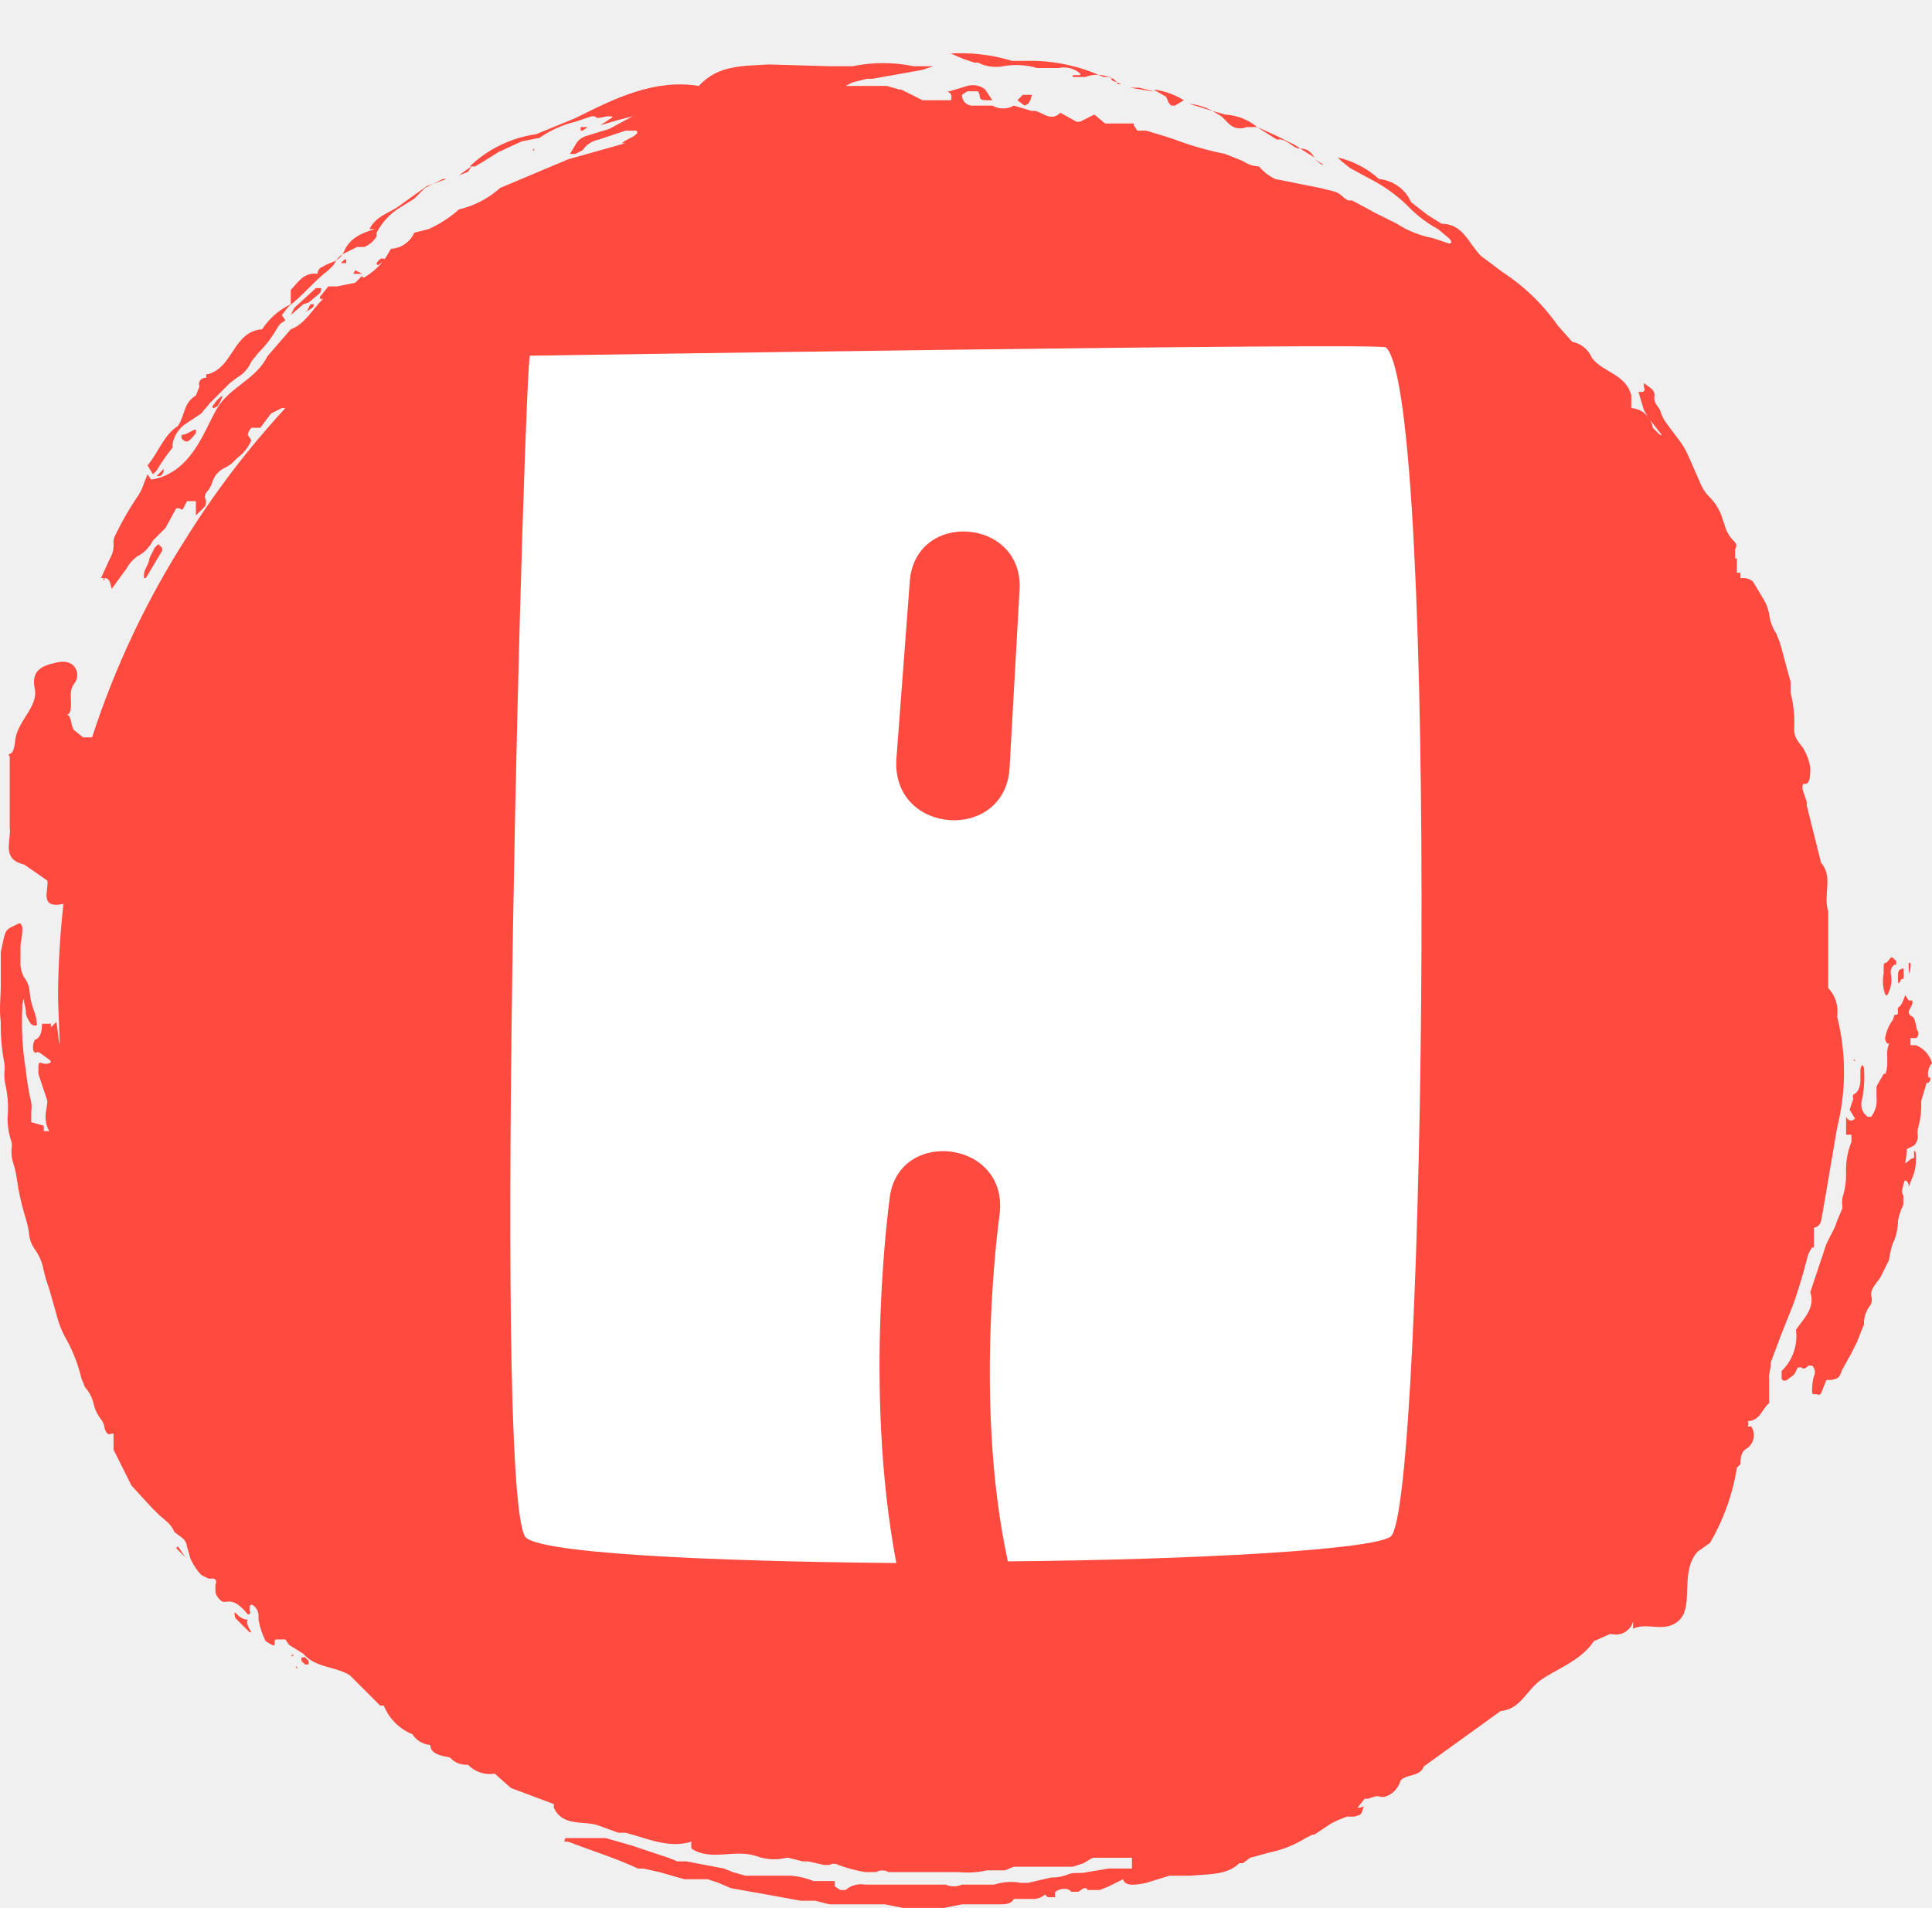
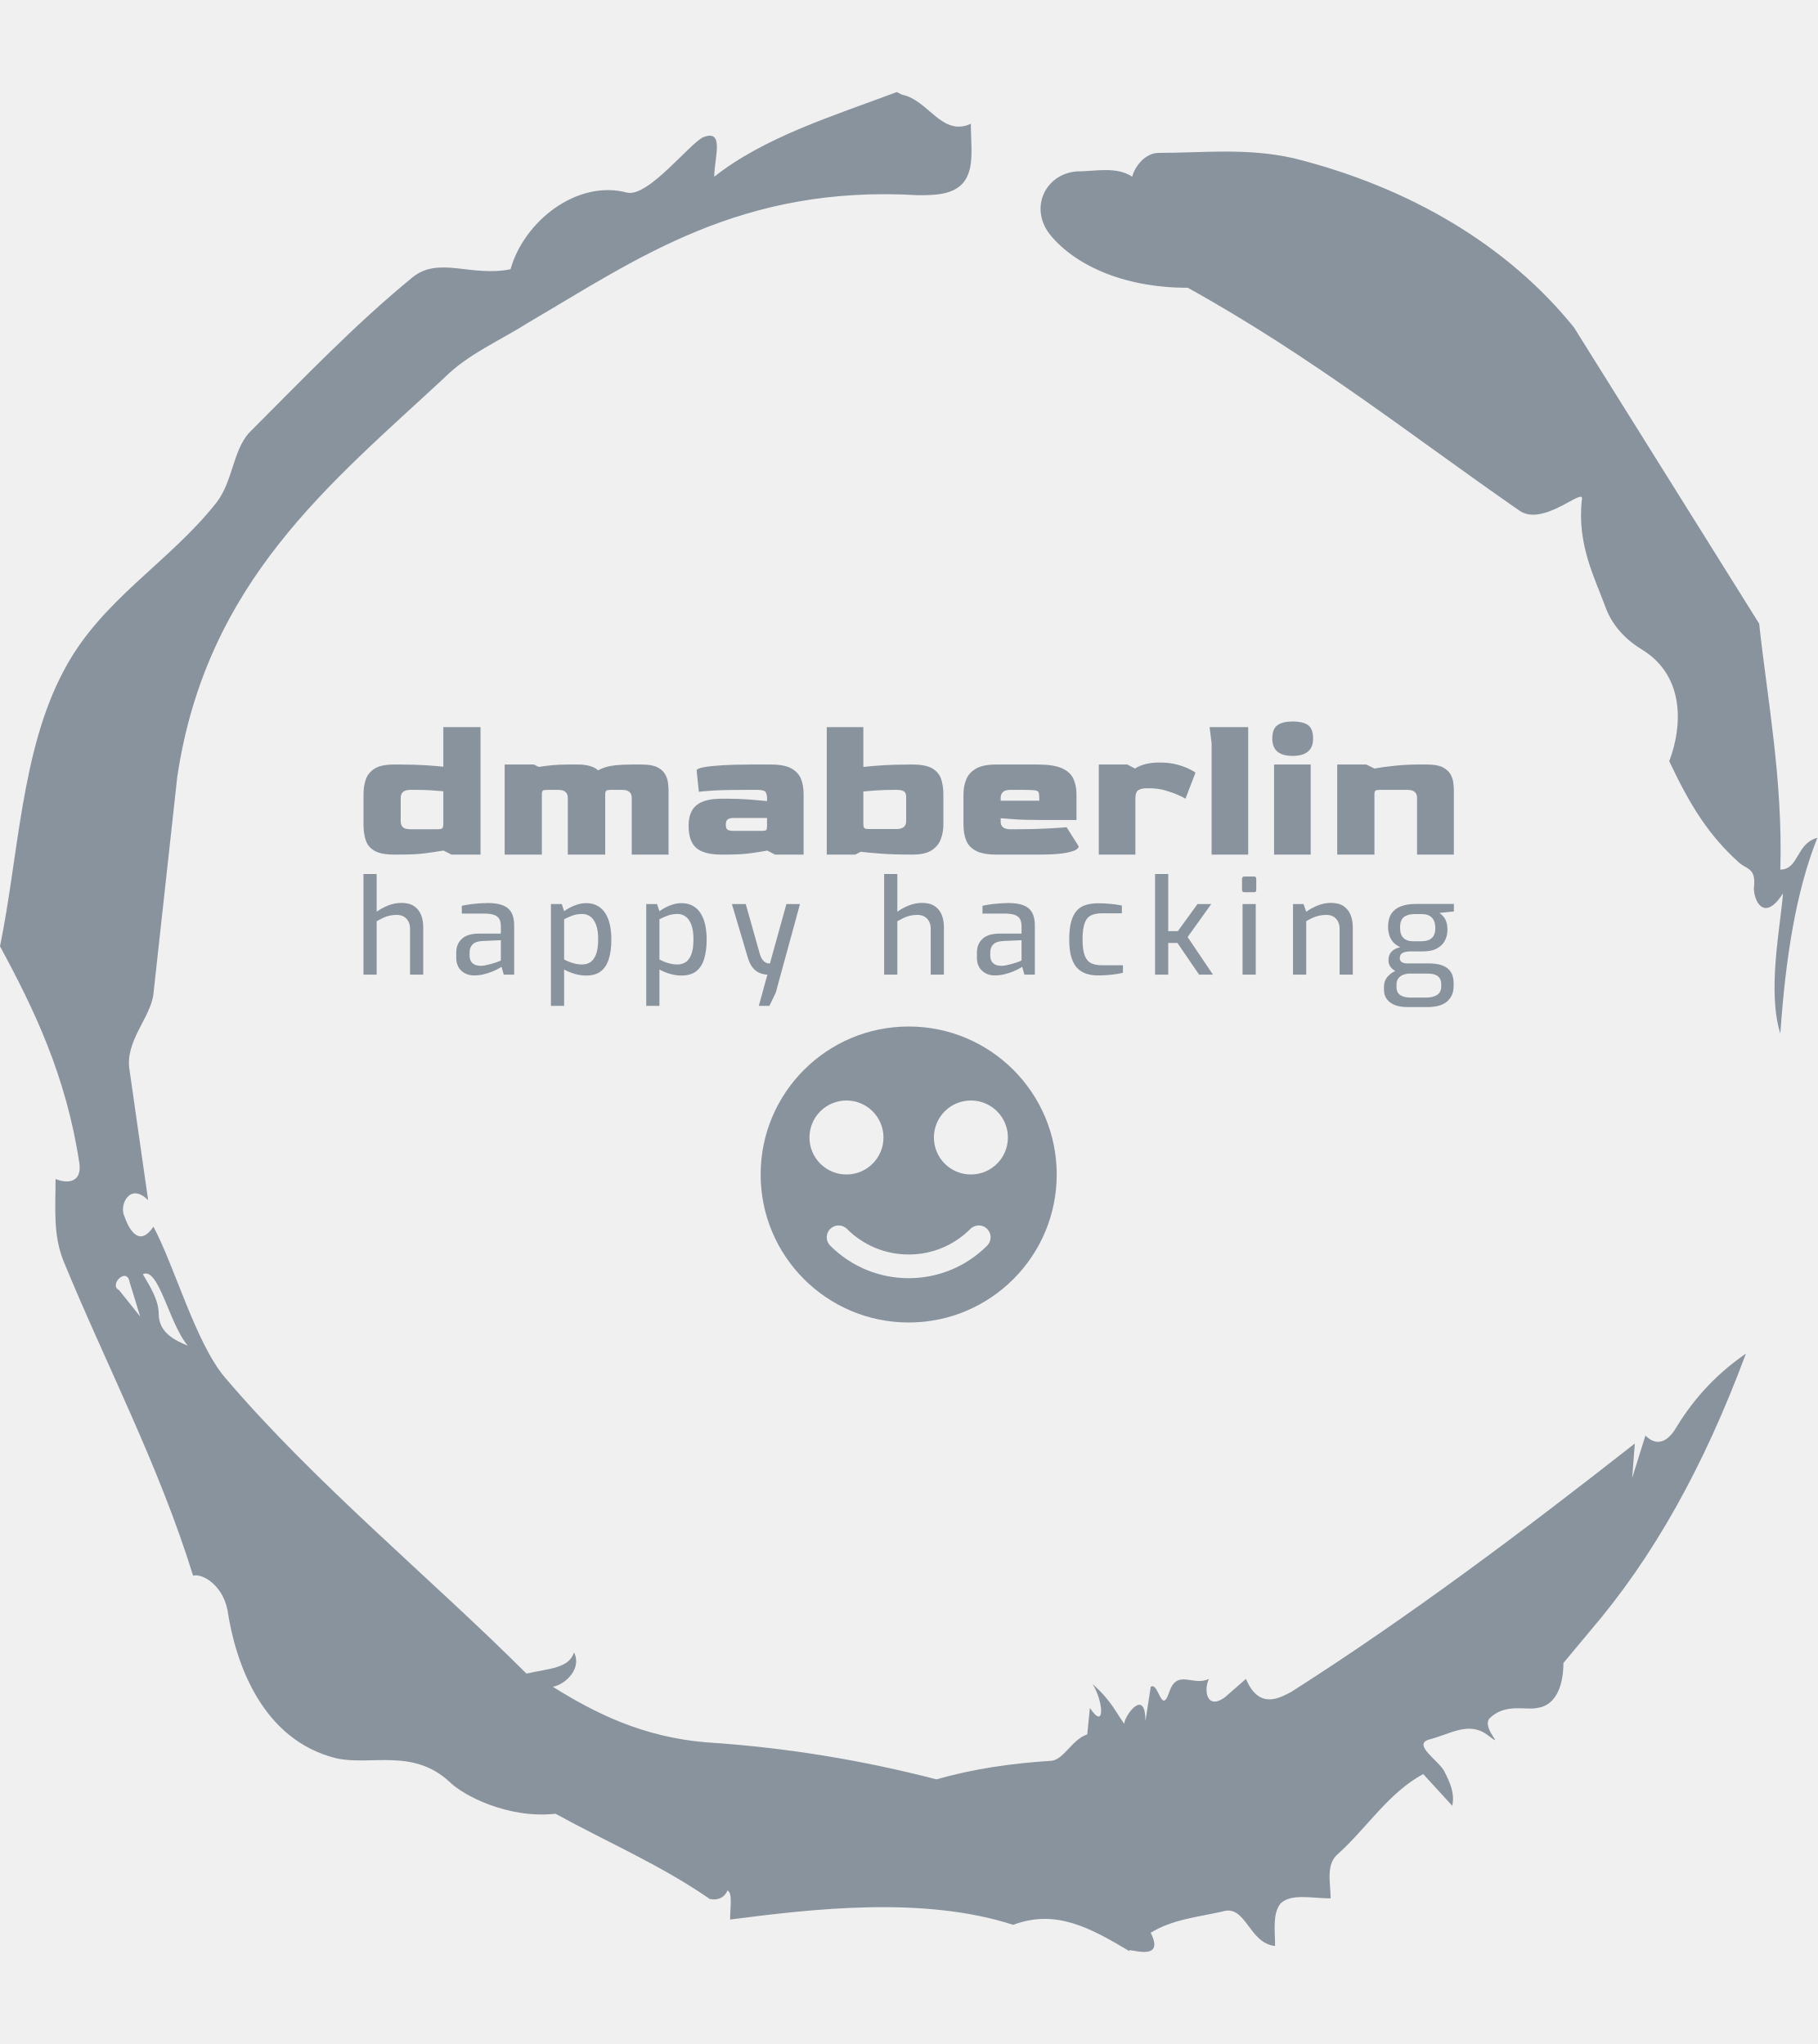
- <svg xmlns="http://www.w3.org/2000/svg" width="308.761" height="304.916" viewBox="0 0 106.008 104.687" class="css-1j8o68f" version="1.1" id="svg23">
-   <defs id="SvgjsDefs2684" />
-   <g id="SvgjsG2685" featurekey="rootContainer" transform="matrix(0.9820593,0,0,0.9820593,-0.05456052,0)" fill="#ff4a3f">
-     <g id="g17">
-       <path d="M19.8 15.3h.5l-.4-.2zm.5.1zm.8-.7c0 .1 0 .1.1.1l.4-.3c-.2-.1-.3-.1-.5.2zm.4-.2zm-4.1 2.3zm-.2.6l.3-.2c.1-.1.1-.2.1-.2h-.2l-.2.4c-.1-.1-.1 0 0 0zm2.2-2.9h-.1l-.2.2h.3zm-2.1 2.4l.6-.5c.1-.1.1-.2.1-.3h-.3l-1.2 1.1-.2.4.7-.6zm-1.1.8z" id="path3" />
-       <path d="M9.7 25v-.2a1.7 1.7 0 0 1 .7-1.1l.9-.6.5-.6.7-.7.4-.4.4-.3a1.9 1.9 0 0 0 .8-.9l.4-.5a5.9 5.9 0 0 0 1-1.3l.2-.3.3-.2-.2-.3.4-.5c.8-.6 1.4-1.4 2.2-2l.3-.3a1.4 1.4 0 0 1 .5-.6l.8-.4h.4a1.4 1.4 0 0 0 .7-.6V13a3.5 3.5 0 0 1 1.3-1.4l.8-.5.2-.2.4-.4 1-.5h.2l-1.1.4-1.4 1c-.6.5-1.4.6-1.8 1.4h.3c-.7.2-1.4.5-1.7 1.2s-.8.6-1.2.9a.4.4 0 0 0-.3.4c-.8-.1-1.1.5-1.5.9v.8a3.9 3.9 0 0 0-1.6 1.4c-1.6.1-1.6 2.1-3 2.5h-.1a.2.2 0 0 0 0 .2c-.3 0-.5.2-.4.5l-.2.5c-.7.4-.6 1.1-1 1.7-.8.5-1.1 1.5-1.7 2.2l.3.5.2-.2a11.6 11.6 0 0 1 .9-1.3zM53.9 3.3l.6.2h.2a2.2 2.2 0 0 0 1.4.2 4.1 4.1 0 0 1 1.9.1h1.2a1.4 1.4 0 0 1 1.2.3.1.1 0 0 1 0 .1H60a.1.1 0 0 0 0 .1h.7a1.8 1.8 0 0 1 1.3 0c.2 0 .1.1.2.2l.5.2h-.2c-.2-.4-.5-.4-.8-.4a9.7 9.7 0 0 0-4.3-.9h-.8A9.8 9.8 0 0 0 53 3h.2zm7.3 3.1zM50.3 4.7zm10.9 1.7h.2-.2zM19 14.7zm32.1-10zm17.6 2.2a.9.9 0 0 0 1 .2h.6a3.1 3.1 0 0 0-1.8-.7l-.7-.2.5.3zm-3.4-1.3c0 .1.1.2.2.3h.2l.5-.3a4.2 4.2 0 0 0-1.7-.6l.7.4zm7.4 2.7l.8.5c-.2-.3-.4-.5-.8-.5z" id="path5" />
-       <path d="M99 76.1l.6-1.6.6-1.5c.2-.5.6-1.8.8-2.6a1.7 1.7 0 0 1 .3-.7h.1v-1.1c.5-.1.4-.6.5-.9l.8-4.7a12.7 12.7 0 0 0 0-6.2 1.9 1.9 0 0 0-.5-1.6v-4.3c-.3-.9.3-1.9-.4-2.7L101 45a.4.4 0 0 0 0-.2l-.2-.6a.5.5 0 0 1 0-.4h.1c.3 0 .3-.5.3-.9a3 3 0 0 0-.4-1.1l-.3-.4a1.1 1.1 0 0 1-.2-.7 6.7 6.7 0 0 0-.2-2v-.6c-.2-.7-.4-1.5-.6-2.2l-.2-.5a2.5 2.5 0 0 1-.4-1.1 2.5 2.5 0 0 0-.3-.8l-.6-1a.8.8 0 0 0-.6-.2h-.1V32h-.2v-.8H97V31a.4.4 0 0 0 0-.1v-.2c.1-.2.1-.3-.1-.5a1.8 1.8 0 0 1-.4-.6l-.2-.6a2.9 2.9 0 0 0-.7-1.2 2.2 2.2 0 0 1-.5-.7l-.7-1.6a4.3 4.3 0 0 0-.6-1l-.6-.8a2.4 2.4 0 0 1-.4-.8l-.2-.3a.6.6 0 0 1-.1-.5.5.5 0 0 0-.2-.4l-.4-.3v.2c.1.2 0 .3-.1.3h-.2l.3 1 .3.5.7.9h-.1l-.2-.2-.2-.2a1.3 1.3 0 0 0-1.2-1.1v-.7c-.3-1.2-1.6-1.3-2.2-2.1a1.5 1.5 0 0 0-1.1-.9l-.8-.9a11.3 11.3 0 0 0-3.1-3l-.8-.6-.4-.3c-.7-.7-1-1.8-2.2-1.8l-.8-.5-.9-.7a2.2 2.2 0 0 0-1.8-1.3 5.1 5.1 0 0 0-2.3-1.2l.2.2.5.4 1.3.7a8.5 8.5 0 0 1 2.1 1.6 6.8 6.8 0 0 0 1.5 1.1l.6.5c.1.1.2.2.1.3H81l-.9-.3a5.6 5.6 0 0 1-2-.8l-1.2-.6-1.3-.7h-.2c-.3-.1-.4-.4-.8-.5l-.8-.2-2.5-.5a2.6 2.6 0 0 1-.9-.7 1.7 1.7 0 0 1-.9-.3l-1-.4a18.1 18.1 0 0 1-2.8-.8l-.6-.2-1-.3h-.5l-.2-.3v-.1h-1.6l-.6-.5-.4.2-.4.2h-.2l-.9-.5c-.6.6-1.1-.2-1.6-.1l-1-.3a1.2 1.2 0 0 1-1.2 0h-1.2a.6.6 0 0 1-.5-.6l.3-.2h.6a.7.7 0 0 1 .1.3c0 .2.2.2.5.2h.2l-.4-.6a1.1 1.1 0 0 0-1-.2l-1 .3H53c.3.2.2.3.2.5h-1.6l-.4-.2-.8-.4h-.1l-.7-.2h-2.3l.4-.2.8-.2h.3l1.7-.3 1.1-.2.6-.2h-1.1a8.4 8.4 0 0 0-3.4 0h-1.3L43 3.6c-1.4.1-2.8 0-3.9 1.2-2.5-.4-4.7.7-6.9 1.8l-2.2.9a6.7 6.7 0 0 0-3.7 1.8h.3l.5-.3.8-.5 1.3-.6 1-.2a6 6 0 0 1 2-.9l.9-.3h.2c.1.2.5 0 .7 0h.2c.1 0 .1.1 0 .1l-.6.4 1-.3.8-.2-1.3.7-1.3.4a1 1 0 0 0-.6.5l-.3.5h.3l.4-.2a1.4 1.4 0 0 1 .9-.6l1.5-.5h.5a.1.1 0 0 1 .1.2c-.2.2-.6.3-.8.5h.2l-3.2.9-3.8 1.6a5.2 5.2 0 0 1-2.3 1.2 6.6 6.6 0 0 1-1.7 1.1l-.8.2a1.5 1.5 0 0 1-1.3.9l-.3.5a3.7 3.7 0 0 1-1.2 1.1h-.1v-.1l-.2.2-.2.2-1 .2h-.5l-.4.5c-.1.1-.1.2 0 .2h.1c-.6.6-1 1.4-1.8 1.7L15 19.9c-.6 1.2-1.8 1.6-2.6 2.6s-1.4 3.9-3.9 4.3l-.2-.3-.2.5a2.7 2.7 0 0 1-.4.8 16.9 16.9 0 0 0-1.2 2.1.8.8 0 0 0-.1.5 1.4 1.4 0 0 1-.2.8l-.5 1.1h.2c.3 0 .3.3.4.6l.8-1.1a2.2 2.2 0 0 1 .6-.7 2 2 0 0 0 .9-.9l.3-.3.4-.4.6-1.1h.2c.1.1.1.1.2 0l.2-.4h.5v.8l.5-.5a.5.5 0 0 0 0-.5.4.4 0 0 1 .1-.3 1.5 1.5 0 0 0 .3-.5 1.3 1.3 0 0 1 .8-.9l.3-.2.3-.3a2.4 2.4 0 0 0 .8-1l-.2-.3c0-.1.1-.3.2-.4h.5l.6-.8.6-.3h.2a48.8 48.8 0 0 0-5.5 7.2h-.1.1a48.4 48.4 0 0 0-5.3 11.2h-.5l-.5-.4c-.2-.2-.1-.7-.4-.9h.1c.3-.5-.1-1.2.3-1.7s.1-1.4-.9-1.2-1.5.5-1.3 1.5-1 1.8-1.1 2.9-.5.5-.3.9v3.9c.1.8-.5 1.8.8 2.1l1.3.9c.1.5-.5 1.6.9 1.3a49.2 49.2 0 0 0-.3 5c0 1.1.1 2.2.1 3.3v-.4c-.1-.4-.1-.8-.2-1.3l-.3.3v-.2h-.5c0 .5-.1.8-.4.9a.9.9 0 0 0-.1.5c0 .1.1.3.2.2s.4.2.7.4-.2.3-.4.2-.2.1-.2.3v.3l.5 1.5c0 .3-.1.6-.1.9a1.7 1.7 0 0 0 .2.8h-.3v-.3l-.7-.2v-.6a1.5 1.5 0 0 0 0-.5 14.6 14.6 0 0 1-.3-1.8 16.6 16.6 0 0 1-.2-3.5.9.9 0 0 1 .1-.5v.2a2.9 2.9 0 0 1 .1.5.8.8 0 0 0 .1.4c.1.2.2.4.4.4s.1-.1.1-.2a2.1 2.1 0 0 0-.1-.5 4.2 4.2 0 0 1-.3-1.3 1.5 1.5 0 0 0-.3-.7 1.6 1.6 0 0 1-.2-.9v-.8c0-.3.1-.6.1-.9a.5.5 0 0 0-.1-.4h-.1c-.8.4-.7.2-1 1.6V55c0 .7-.1 1.4 0 2.1a10.8 10.8 0 0 0 .2 2.3 1.8 1.8 0 0 1 0 .5 3.1 3.1 0 0 0 .1.9 5.9 5.9 0 0 1 .1 1.3 3.9 3.9 0 0 0 .2 1.7 1.2 1.2 0 0 1 0 .4 2.1 2.1 0 0 0 .1.8 4.9 4.9 0 0 1 .2.9 14 14 0 0 0 .5 2.2 5 5 0 0 1 .2 1 1.7 1.7 0 0 0 .3.7 2.9 2.9 0 0 1 .5 1.2 8.5 8.5 0 0 0 .3 1l.4 1.4a5.4 5.4 0 0 0 .6 1.5 8.5 8.5 0 0 1 .8 2.1l.2.5a2.1 2.1 0 0 1 .5 1 2.1 2.1 0 0 0 .4.8 1 1 0 0 1 .2.5c.1.3.2.4.4.3h.1v.9l.5 1 .5 1 1.1 1.2.4.4c.3.3.7.5.9 1l.4.3a.7.7 0 0 1 .3.5l.2.7a3.3 3.3 0 0 0 .6.9l.4.2h.3a.2.2 0 0 1 .1.3 2.5 2.5 0 0 0 0 .5.9.9 0 0 0 .4.5h.2c.4-.1.8.2 1.2.7h.1c0-.1.1-.1 0-.2v-.2c0-.1.1-.2.2-.1a.7.7 0 0 1 .3.6v.2a4.3 4.3 0 0 0 .4 1.2c.5.3.5.3.5.1s0-.2.2-.2h.4l.2.3.8.5c.7.8 1.8.7 2.6 1.2l1.7 1.7h.2a2.9 2.9 0 0 0 1.6 1.6 1.3 1.3 0 0 0 1 .6c0 .5.6.6 1.1.7a1.2 1.2 0 0 0 .8.4h.2a1.7 1.7 0 0 0 1.5.5l.9.8 2.4.9v.2c.5 1.1 1.7.7 2.5 1l1.1.4h.4c1.2.3 2.4.9 3.7.5a.7.7 0 0 0 0 .4c1.1.7 2.4 0 3.6.4a2.9 2.9 0 0 0 1.7.1h.1l.8.2h.3l.9.2h.3a.5.5 0 0 1 .5 0 7.9 7.9 0 0 0 1.5.4h.6a.7.7 0 0 1 .7 0h3.9a5 5 0 0 0 1.6-.1h1l.5-.2H60l.6-.2.5-.3h2.2v.6H62l-1.2.2c-.4.1-.7 0-1 .1a2.4 2.4 0 0 1-1 .2l-1.3.3h-.4a3.1 3.1 0 0 0-1.5.1h-1.8a1.1 1.1 0 0 1-.9 0h-4.5a1.3 1.3 0 0 0-1.1.3H47l-.3-.2v-.3h-1.2a4.1 4.1 0 0 0-1.3-.3h-2.5l-.7-.2-.5-.2-2.1-.4h-.5l-.5-.2-2.1-.7-1.4-.4h-2.2c-.1 0-.1.1-.1.2h.2c1.3.5 2.6.9 3.9 1.5h.3l.9.2 1.4.4h1.3l.6.2.7.3 1.7.3 1.1.2 1.1.2h.8l.8.2h3.1l1 .2h2.3l1-.2H56c.4 0 .6-.1.7-.3h1a1 1 0 0 0 .8-.3c-.1.1 0 .1.1.2h.4v-.2c0-.1 0-.1.2-.2s.6-.1.7.1h.4l.3-.2c.2 0 .2 0 .2.1h.7l.5-.2.8-.4c.1.3.4.4 1.3.2l1.3-.4h1.2c.9-.1 2 0 2.7-.7h.2l.4-.3 1.1-.3a6.1 6.1 0 0 0 2-.8l.4-.2h.1l.9-.6.4-.2.5-.2h.4c.4-.1.4-.1.5-.4s0-.1-.2-.1h-.1l.4-.5h.2c.3-.1.5-.2.7-.1h.2a1.3 1.3 0 0 0 .9-.9c.3-.4 1.1-.2 1.3-.8l4.3-3.1c1.1-.1 1.4-1.1 2.2-1.7s2.3-1.1 3-2.2l.9-.4h.1a1 1 0 0 0 1.2-.7v.4c.8-.4 1.8.3 2.6-.5s0-2.7 1-3.8l.7-.5a12.1 12.1 0 0 0 1.5-4.2l.2-.2c0-.3 0-.7.4-.9a.9.9 0 0 0 .2-1.2h-.2a.3.3 0 0 0 0-.3c.7 0 .8-.7 1.2-1V77a.5.5 0 0 1 0-.2 3.8 3.8 0 0 0 .1-.7zM5.9 32.2z" id="path7" />
-       <path d="M26.4 9.3l-.3.2-.4.3.5-.2zm6.1-2h.1l.3-.2h-.4zm-2.6 1l-.1.1h.1v-.1zm-1.5 1.4zm1.3-.2zm-6.3 3.1zM9.2 26.2l-.4.4H9a.4.4 0 0 0 .2-.4zm3-3.5a2.1 2.1 0 0 0 .3-.6 1.5 1.5 0 0 0-.5.5c-.1.1-.1.2 0 .2zM11 24.2V24c-.2 0-.5.3-.8.3v.2c.3.3.4.2.8-.3zm3 66.2zM73.9 9.2h.1l-.5-.3zm-2.5-1.4c.5-.1.8.4 1.2.5h.1l-.3-.2-1-.5-1.1-.5.3.2zM52.8 3.1zm11.7 2h-.1l-1.2-.2h.5zm2 .7l1.3.4a3.3 3.3 0 0 0-1.3-.4zm-9 0a1 1 0 0 0 .2-.5h-.5l-.3.3.4.3zm9 1.6zM49.9 4.2zm2.9.7zM48.5 4zm13.8 2.1a.5.5 0 0 0 0 .1zm44.8 52.3h-.3V58h.3c.1 0 .2-.3.1-.4s-.1-.7-.3-.8a.3.3 0 0 1-.2-.3l.2-.4a.4.4 0 0 0 0-.2h-.2l-.2-.3c-.1.3-.2.6-.4.7a.5.5 0 0 0 0 .2c0 .1 0 .2-.1.2h-.1a1.1 1.1 0 0 1-.1.3 2.3 2.3 0 0 0-.4.9.4.4 0 0 0 .1.4h.1a1.7 1.7 0 0 0-.1.8v.4a1.8 1.8 0 0 1-.1.5h-.1l-.4.7v.6a1.5 1.5 0 0 1-.3 1.1h-.2l-.2-.2a.9.9 0 0 1-.1-.8 6.5 6.5 0 0 0 .1-1.7c0-.1-.1-.2-.1-.2a.5.5 0 0 0-.1.3v.6c0 .2-.1.6-.3.7s-.1.2-.1.3l-.2.6.3.5c-.2.2-.4.1-.5-.1v1h.3v.4a4.2 4.2 0 0 0-.3 1.4 3.3 3.3 0 0 0 0 .4 4 4 0 0 1-.2 1.3 2 2 0 0 0 0 .6l-.3.7a3.2 3.2 0 0 1-.3.7l-.3.6-.9 2.7c.3.9-.4 1.5-.8 2.1a2.7 2.7 0 0 1-.8 2.3v.4c0 .1.1.2.3.1l.4-.3.2-.4h.2c.1.1.2.1.4-.1h.2a.5.5 0 0 1 .1.6 2.9 2.9 0 0 0-.1.8c0 .1 0 .2.1.2h.2c.1.1.2 0 .3-.3l.2-.5h.3c.4-.1.4-.1.6-.6l.5-.9.3-.6.4-1a1.6 1.6 0 0 1 .3-1 .6.6 0 0 0 .1-.6c0-.2 0-.3.2-.6l.3-.4.5-1a4.7 4.7 0 0 1 .2-.9 3 3 0 0 0 .3-1.3 3.8 3.8 0 0 1 .3-.9v-.5c-.1-.2-.1-.2 0-.6s.1-.2.2-.2a.4.4 0 0 1 .1.3l.2-.5a2.3 2.3 0 0 0 .2-.9v-.3c0-.1 0-.3-.1-.3v.4c-.2 0-.3.2-.5.3a6.4 6.4 0 0 0 .1-.8l.4-.2a.7.7 0 0 0 .2-.6 1.4 1.4 0 0 1 0-.3 4.8 4.8 0 0 0 .2-1.4v-.2l.3-1h.1a.3.3 0 0 0 .1-.3h-.1a.9.9 0 0 1 .2-.8 1.5 1.5 0 0 0-.9-1zm-1.2 7.8zm-.2-9.9zm0 0zM9.1 30.8a.3.3 0 0 0 0-.2l-.2-.2-.2.2-.3.6c0 .3-.3.6-.3.9v.2h.1zm96.3 24.8h.1a1.7 1.7 0 0 0 .2-1.2.5.5 0 0 1 .2-.5h.1v-.2l-.2-.2h-.1c-.1.1-.2.3-.3.3s-.1.1-.1.3v.3a2.2 2.2 0 0 0 .1 1.2zM13.2 90.1c-.1 0 0 .2 0 .3l.8.8h.1c-.2-.3-.3-.6-.2-.7a.9.9 0 0 1-.5-.2zm.8.3zm92.3-35.7h.1a2 2 0 0 0 0-.6c-.3.1-.3.1-.3.6s.1.1.2 0z" id="path9" />
-       <path d="M106.7 62a.6.6 0 0 0 .1-.5c0-.1-.1-.2-.1-.1h-.2v.2c0 .4.1.5.2.4zm.1-8.2h-.1v.6a1 1 0 0 0 .1-.6zM17.1 92.6h-.2v.2l.2.2h.2v-.2zm86.6-33.3c0-.1 0-.1-.1-.1zM9.9 86.5l.5.5-.4-.6z" id="path11" />
-       <circle cx="10.5" cy="87.1" transform="rotate(-24.8 10.4 87.159)" id="circle13" />
-       <path d="M9.7 30.1h-.1v.2-.2h.1zm83.2-6.6l-.2-.3h-.1zm-14.7 77.1zM5.9 32.2zm-.1.2a.3.3 0 0 0 .1-.2v.2zm1.9-4.9zM61.5 2.4zm42.8 58.2v.1-.1zM16.4 92.5h-.1c.1.1.2 0 .1-.1zm.2.7h.1l-.1-.1v.1zm73.9-71.3zm15.2 34.4zM14.6 91.7zm92.1-37zm-.8 11.4zM34.6 0z" id="path15" />
-     </g>
-   </g>
-   <g id="SvgjsG2686" featurekey="nameFeature-0" transform="matrix(2.284354,0,0,2.284354,27.98006,-5.60952)" fill="#ffffff">
-     <path d="M9.6 16.48 l-0.32 4.24 c-0.08 1.8 2.6 1.96 2.72 0.2 l0.24 -4.28 c0.12 -1.76 -2.56 -1.96 -2.64 -0.16 z M0.48 11 l0 0 c0.04 0 20.48 -0.32 20.56 -0.2 c1.28 1.12 0.96 27.8 0.12 28.56 c-0.4 0.32 -4.64 0.56 -9.2 0.6 c-0.84 -3.84 -0.2 -8.32 -0.2 -8.32 c0.24 -1.8 -2.44 -2.12 -2.64 -0.4 c0 0.04 -0.64 4.52 0.16 8.76 c-4.56 -0.04 -8.68 -0.24 -8.92 -0.64 c-0.8 -1.44 0 -28.28 0.12 -28.36 z" id="path20" />
+ <svg xmlns="http://www.w3.org/2000/svg" version="1.1" width="1000" height="1125" viewBox="0 0 1000 1125">
+   <g transform="matrix(1,0,0,1,0.0000734375,0)">
+     <svg viewBox="0 0 320 360" data-background-color="#ffffff" preserveAspectRatio="xMidYMid meet" height="1125" width="1000">
+       <g id="tight-bounds" transform="matrix(1,0,0,1,0.0000235,0)">
+         <svg viewBox="0 0 320 360" height="360" width="320">
+           <g>
+             <svg />
+           </g>
+           <g>
+             <svg viewBox="0 0 320 360" height="360" width="320">
+               <g>
+                 <path transform="translate(-74.99272,-51.79039) scale(4.65793,4.65793)" d="M20.6 59.9l0.8 1-0.4-1.3c-0.1-0.6-0.8 0.1-0.4 0.3M21.5 59.3c0.3 0.5 0.6 1 0.6 1.5 0 0.7 0.6 1 1.1 1.2-0.7-0.8-1.1-3-1.7-2.7M59.9 16.9c1.7 0 3.3-0.2 5.1 0.2 4.4 1.1 8.1 3.3 10.6 6.4l7 11.2c0.3 2.8 0.9 5.9 0.8 9.3 0.7 0 0.6-1 1.4-1.2-0.8 2-1.2 4.5-1.4 7.4-0.5-1.6 0-4 0.1-5.3-0.7 1.1-1.1 0.3-1.1-0.2 0.1-0.8-0.3-0.7-0.6-1-1.1-1-1.8-2.1-2.6-3.8 0.5-1.3 0.6-3.2-1-4.2-0.5-0.3-1.1-0.8-1.4-1.6-0.4-1.1-1.1-2.4-0.9-4.1 0.1-0.5-1.5 1.1-2.4 0.4-3.9-2.7-7.8-5.8-12.5-8.4-2.5 0-4.3-0.9-5.2-2-0.8-1-0.2-2.3 1-2.4 0.7 0 1.5-0.2 2.1 0.2 0.1-0.4 0.5-0.9 1-0.9M50 14.6l0.2 0.1c1 0.2 1.5 1.6 2.6 1.1 0 0.7 0.1 1.4-0.1 1.9-0.3 0.8-1.2 0.8-1.9 0.8-6.7-0.4-10.6 2.4-14.7 4.8-1.1 0.7-2.3 1.2-3.2 2.1-4.3 4-9 7.7-10.1 15.1l-0.9 8.2c-0.1 0.9-1.1 1.8-0.9 2.9l0.7 4.9c-0.7-0.7-1.1 0.2-0.9 0.6 0.1 0.3 0.5 1.3 1.1 0.4 0.8 1.5 1.6 4.4 2.7 5.7 3.4 4 7.8 7.6 11.4 11.2 0.9-0.2 1.6-0.2 1.8-0.8 0.3 0.6-0.3 1.2-0.8 1.3 1.6 1 3.4 1.9 5.8 2.1 3.1 0.2 6 0.7 8.7 1.4 1.4-0.4 2.8-0.6 4.3-0.7 0.5 0 0.8-0.8 1.4-1l0.1-1c0.6 0.9 0.5-0.3 0.1-0.9 0.7 0.6 0.9 1.1 1.2 1.5 0-0.3 0.8-1.4 0.8-0.1l0.2-1.3c0.3-0.2 0.4 1.1 0.7 0.2 0.3-0.9 0.9-0.2 1.5-0.5-0.2 0.4-0.1 1.2 0.6 0.7l0.8-0.7c0.5 1.2 1.3 0.7 1.7 0.5 4.4-2.8 8.8-6.1 13-9.4l-0.1 1.3 0.5-1.6c0.5 0.5 0.9 0.1 1.1-0.2 0.6-1 1.4-2 2.7-2.9-1.6 4.3-3.5 7.7-5.9 10.5l-1 1.2c0 0.7-0.2 1.6-1 1.7-0.4 0.1-1.2-0.2-1.8 0.4-0.3 0.4 0.7 1.2-0.1 0.6-0.7-0.5-1.4 0-2.2 0.2-0.6 0.2 0.4 0.8 0.6 1.2 0.2 0.4 0.4 0.8 0.3 1.3l-1.1-1.2c-1.3 0.7-2.1 2-3.2 3-0.5 0.4-0.3 1.1-0.3 1.7-0.7 0-1.5-0.2-1.9 0.2-0.3 0.4-0.2 1-0.2 1.6-1-0.1-1.1-1.6-2-1.3-0.9 0.2-1.9 0.3-2.7 0.8 0.6 1.2-1 0.5-0.8 0.7-1.5-0.9-2.8-1.6-4.4-1-3.4-1.1-7.6-0.6-10.7-0.2 0-0.5 0.1-1-0.1-1.1-0.2 0.5-0.8 0.3-0.7 0.3-1.9-1.3-3.8-2.1-5.8-3.2-1.8 0.2-3.5-0.7-4-1.2-1.4-1.3-3-0.6-4.3-0.9-2.8-0.7-3.8-3.6-4.1-5.6-0.2-1-1-1.4-1.3-1.3-1.3-4.2-3.3-8-4.9-11.9-0.4-1-0.3-2-0.3-3.1 0.5 0.2 1 0.1 0.9-0.6-0.5-3.3-1.7-5.8-3-8.2 0.7-3.4 0.8-7.4 2.4-10.4 1.4-2.7 4-4.1 5.8-6.4 0.6-0.8 0.6-1.9 1.2-2.6 2-2 4-4.1 6.2-5.9 1-0.8 2.2 0 3.7-0.3 0.5-1.8 2.5-3.4 4.4-2.9 0.8 0.2 2.4-1.9 2.9-2.1 0.8-0.3 0.4 0.8 0.4 1.5 1.9-1.5 4.5-2.3 6.9-3.2" fill="#89939e" fill-rule="nonzero" stroke="none" stroke-width="1" stroke-linecap="butt" stroke-linejoin="miter" stroke-miterlimit="10" stroke-dasharray="" stroke-dashoffset="0" font-family="none" font-weight="none" font-size="none" text-anchor="none" style="mix-blend-mode: normal" data-fill-palette-color="tertiary" />
+               </g>
+               <g transform="matrix(1,0,0,1,64,127.076)">
+                 <svg viewBox="0 0 192 105.848" height="105.848" width="192">
+                   <g>
+                     <svg viewBox="0 0 192 105.848" height="105.848" width="192">
+                       <g>
+                         <svg viewBox="0 0 192 105.848" height="105.848" width="192">
+                           <g>
+                             <svg viewBox="0 0 192 50.296" height="50.296" width="192">
+                               <g id="textblocktransform">
+                                 <svg viewBox="0 0 192 50.296" height="50.296" width="192" id="textblock">
+                                   <g>
+                                     <svg viewBox="0 0 192 23.438" height="23.438" width="192">
+                                       <g transform="matrix(1,0,0,1,0,0)">
+                                         <svg width="192" viewBox="2.5 -33.1 271.13 33.1" height="23.438" data-palette-color="#89939e">
+                                           <path d="M11.6 0L10.1 0Q6.8 0 5.18-0.98 3.55-1.95 3.03-3.63 2.5-5.3 2.5-7.45L2.5-7.45 2.5-15Q2.5-16.9 3.03-18.57 3.55-20.25 5.18-21.33 6.8-22.4 10.1-22.4L10.1-22.4 11.65-22.4Q15.3-22.4 18.28-22.2 21.25-22 22.35-21.85L22.35-21.85 22.35-31.7 31.6-31.7 31.6 0 24.35 0 22.4-1Q20.3-0.65 17.88-0.33 15.45 0 11.6 0L11.6 0ZM14.15-6.3L14.15-6.3 20.8-6.3Q21.85-6.3 22.1-6.55 22.35-6.8 22.35-7.8L22.35-7.8 22.35-15.75Q21.1-15.85 19.4-15.98 17.7-16.1 15.65-16.1L15.65-16.1 14.15-16.1Q11.75-16.1 11.75-14.1L11.75-14.1 11.75-8.3Q11.75-7.3 12.3-6.8 12.85-6.3 14.15-6.3ZM46.85 0L37.6 0 37.6-22.4 44.85-22.4 46.1-21.8Q47.55-22.05 49.37-22.23 51.2-22.4 53.3-22.4L53.3-22.4 56-22.4Q57.45-22.4 58.8-22.03 60.15-21.65 60.8-20.95L60.8-20.95Q61.65-21.4 62.65-21.73 63.65-22.05 65.22-22.23 66.8-22.4 69.25-22.4L69.25-22.4 71.75-22.4Q74.25-22.4 75.6-21.7 76.95-21 77.52-19.95 78.1-18.9 78.22-17.82 78.35-16.75 78.35-16L78.35-16 78.35 0 69.2 0 69.2-14.1Q69.2-16.1 66.8-16.1L66.8-16.1 64-16.1Q63.2-16.1 62.9-15.9 62.6-15.7 62.6-15L62.6-15 62.6 0 53.3 0 53.3-14.1Q53.3-16.1 50.9-16.1L50.9-16.1 48.35-16.1Q47.4-16.1 47.12-15.93 46.85-15.75 46.85-15L46.85-15 46.85 0ZM93.05 0L91.55 0Q87.14 0 85.25-1.65 83.34-3.3 83.34-7.15L83.34-7.15Q83.34-10.7 85.32-12.3 87.3-13.9 91.55-13.9L91.55-13.9 93.09-13.9Q95.89-13.9 98.44-13.7 101-13.5 102.84-13.3L102.84-13.3 102.84-14.1Q102.84-14.8 102.55-15.45 102.25-16.1 100.44-16.1L100.44-16.1 97.94-16.1Q92.5-16.1 89.55-15.93 86.59-15.75 85.89-15.6L85.89-15.6 85.34-20.9Q85.34-21.4 87.09-21.73 88.84-22.05 91.89-22.23 94.94-22.4 98.84-22.4L98.84-22.4 103.84-22.4Q107.14-22.4 108.89-21.43 110.64-20.45 111.3-18.8 111.94-17.15 111.94-15L111.94-15 111.94 0 104.84 0 102.89-1Q101.69-0.75 99.07-0.38 96.44 0 93.05 0L93.05 0ZM94.44-5.9L94.44-5.9 101.34-5.9Q102.44-5.9 102.64-6.1 102.84-6.3 102.84-7.35L102.84-7.35 102.84-9.1 94.44-9.1Q93.5-9.1 93.05-8.75 92.59-8.4 92.59-7.4L92.59-7.4Q92.59-6.45 93.05-6.18 93.5-5.9 94.44-5.9ZM124.79 0L117.69 0 117.69-31.7 126.79-31.7 126.79-21.8Q128.94-22.05 131.87-22.23 134.79-22.4 138.54-22.4L138.54-22.4 139.04-22.4Q142.29-22.4 143.94-21.43 145.59-20.45 146.14-18.78 146.69-17.1 146.69-15L146.69-15 146.69-7.45Q146.69-5.6 146.07-3.88 145.44-2.15 143.79-1.07 142.14 0 139.04 0L139.04 0 138.54 0Q134.39 0 131.29-0.23 128.19-0.45 126.14-0.7L126.14-0.7 124.79 0ZM128.34-6.35L128.34-6.35 135.04-6.35Q137.44-6.35 137.44-8.35L137.44-8.35 137.44-14.1Q137.49-15.2 136.99-15.65 136.49-16.1 135.04-16.1L135.04-16.1 134.54-16.1Q131.94-16.1 129.84-15.95 127.74-15.8 126.79-15.7L126.79-15.7 126.79-7.9Q126.79-6.85 127.02-6.6 127.24-6.35 128.34-6.35ZM170.49 0L159.84 0Q156.54 0 154.76-0.95 152.99-1.9 152.34-3.58 151.69-5.25 151.69-7.45L151.69-7.45 151.69-15Q151.69-17 152.37-18.68 153.04-20.35 154.79-21.38 156.54-22.4 159.84-22.4L159.84-22.4 170.19-22.4Q174.09-22.4 176.16-21.48 178.24-20.55 179.01-18.88 179.79-17.2 179.79-15L179.79-15 179.79-8.6 171.04-8.6Q166.54-8.6 164.22-8.8 161.89-9 160.94-9.05L160.94-9.05 160.94-8.3Q160.89-6.3 163.34-6.3L163.34-6.3 164.89-6.3Q168.89-6.3 172.29-6.48 175.69-6.65 177.34-6.8L177.34-6.8 180.34-2.05Q180.34-1.55 179.49-1.1 178.64-0.65 176.51-0.33 174.39 0 170.49 0L170.49 0ZM160.94-14.1L160.94-13.4 170.54-13.4 170.54-14.1Q170.54-15.1 170.37-15.5 170.19-15.9 169.29-16 168.39-16.1 166.24-16.1L166.24-16.1 163.34-16.1Q160.94-16.1 160.94-14.1L160.94-14.1ZM194.44 0L185.34 0 185.34-22.4 192.44-22.4 194.34-21.4Q196.64-22.9 200.44-22.9L200.44-22.9Q202.94-22.9 204.84-22.38 206.74-21.85 207.91-21.25 209.09-20.65 209.39-20.4L209.39-20.4 206.89-13.9Q206.39-14.25 205.01-14.85 203.64-15.45 201.79-15.98 199.94-16.5 197.89-16.5L197.89-16.5 197.34-16.5Q195.94-16.5 195.19-16.03 194.44-15.55 194.44-13.95L194.44-13.95 194.44 0ZM222.49 0L213.39 0 213.39-27.7 212.89-31.7 222.49-31.7 222.49 0ZM233.53-24.55L233.53-24.55Q228.48-24.55 228.48-28.85L228.48-28.85Q228.48-31.25 229.76-32.18 231.03-33.1 233.53-33.1L233.53-33.1Q236.18-33.1 237.41-32.18 238.63-31.25 238.63-28.85L238.63-28.85Q238.63-24.55 233.53-24.55ZM238.03 0L228.93 0 228.93-22.4 238.03-22.4 238.03 0ZM253.88 0L244.63 0 244.63-22.4 251.88-22.4 253.88-21.4Q255.98-21.8 258.96-22.1 261.93-22.4 264.53-22.4L264.53-22.4 267.03-22.4Q269.53-22.4 270.88-21.7 272.23-21 272.81-19.95 273.38-18.9 273.5-17.82 273.63-16.75 273.63-16L273.63-16 273.63 0 264.48 0 264.48-14.1Q264.48-16.1 262.08-16.1L262.08-16.1 255.38-16.1Q254.43-16.1 254.16-15.93 253.88-15.75 253.88-15L253.88-15 253.88 0Z" opacity="1" transform="matrix(1,0,0,1,0,0)" fill="#89939e" class="undefined-text-0" data-fill-palette-color="primary" id="text-0" />
+                                         </svg>
+                                       </g>
+                                     </svg>
+                                   </g>
+                                   <g transform="matrix(1,0,0,1,0,26.85811)">
+                                     <svg viewBox="0 0 192 23.438" height="23.438" width="192">
+                                       <g transform="matrix(1,0,0,1,0,0)">
+                                         <svg width="192" viewBox="3.5 -38.15 413.28 50.45" height="23.438" data-palette-color="#89939e">
+                                           <path d="M8.5 0L3.5 0 3.5-38.15 8.5-38.15 8.5-23.85Q10.25-25.15 12.75-26.18 15.25-27.2 17.9-27.2L17.9-27.2Q20.8-27.2 22.63-26 24.45-24.8 25.3-22.73 26.15-20.65 26.15-18.05L26.15-18.05 26.15 0 21.15 0 21.15-17.45Q21.15-19 20.53-20.18 19.9-21.35 18.78-22 17.65-22.65 16.1-22.65L16.1-22.65Q14.6-22.65 13.33-22.35 12.05-22.05 10.9-21.5 9.75-20.95 8.5-20.25L8.5-20.25 8.5 0ZM45.47 0.3L45.47 0.3Q42.52 0.3 40.6-1.48 38.67-3.25 38.67-6.4L38.67-6.4 38.67-8.5Q38.67-11.6 40.8-13.58 42.92-15.55 47.22-15.55L47.22-15.55 55.57-15.55 55.57-18.35Q55.57-19.9 55.05-20.98 54.52-22.05 53.12-22.6 51.72-23.15 48.97-23.15L48.97-23.15 40.77-23.15 40.77-26.1Q42.57-26.5 45-26.8 47.42-27.1 50.67-27.15L50.67-27.15Q53.97-27.15 56.2-26.33 58.42-25.5 59.52-23.63 60.62-21.75 60.62-18.65L60.62-18.65 60.62 0 56.67 0 55.82-2.95Q55.52-2.75 54.57-2.23 53.62-1.7 52.15-1.1 50.67-0.5 48.95-0.1 47.22 0.3 45.47 0.3ZM47.77-3.35L47.77-3.35Q48.52-3.3 49.55-3.5 50.57-3.7 51.6-3.98 52.62-4.25 53.5-4.55 54.37-4.85 54.95-5.08 55.52-5.3 55.57-5.35L55.57-5.35 55.57-13.05 48.57-12.75Q45.97-12.6 44.85-11.45 43.72-10.3 43.72-8.45L43.72-8.45 43.72-7.25Q43.72-5.8 44.32-4.93 44.92-4.05 45.85-3.7 46.77-3.35 47.77-3.35ZM79.55 11.85L74.55 11.85 74.55-26.75 78.65-26.75 79.55-24.05Q80.5-24.75 81.82-25.45 83.15-26.15 84.72-26.63 86.3-27.1 87.9-27.1L87.9-27.1Q90.45-27.1 92.27-26.05 94.1-25 95.25-23.13 96.4-21.25 96.92-18.75 97.45-16.25 97.45-13.4L97.45-13.4Q97.45-8.95 96.47-5.88 95.5-2.8 93.42-1.23 91.35 0.35 87.9 0.35L87.9 0.35Q85.8 0.35 83.6-0.28 81.4-0.9 79.55-1.95L79.55-1.95 79.55 11.85ZM86.4-3.85L86.4-3.85Q88.1-3.85 89.45-4.7 90.8-5.55 91.62-7.63 92.45-9.7 92.45-13.4L92.45-13.4Q92.45-16.9 91.6-19.03 90.75-21.15 89.4-22.08 88.05-23 86.45-23L86.45-23Q84.35-23 82.62-22.35 80.9-21.7 79.55-21L79.55-21 79.55-5.75Q81.1-4.9 82.87-4.38 84.65-3.85 86.4-3.85ZM115.67 11.85L110.67 11.85 110.67-26.75 114.77-26.75 115.67-24.05Q116.62-24.75 117.94-25.45 119.27-26.15 120.84-26.63 122.42-27.1 124.02-27.1L124.02-27.1Q126.57-27.1 128.39-26.05 130.22-25 131.37-23.13 132.52-21.25 133.04-18.75 133.57-16.25 133.57-13.4L133.57-13.4Q133.57-8.95 132.59-5.88 131.62-2.8 129.54-1.23 127.47 0.35 124.02 0.35L124.02 0.35Q121.92 0.35 119.72-0.28 117.52-0.9 115.67-1.95L115.67-1.95 115.67 11.85ZM122.52-3.85L122.52-3.85Q124.22-3.85 125.57-4.7 126.92-5.55 127.74-7.63 128.57-9.7 128.57-13.4L128.57-13.4Q128.57-16.9 127.72-19.03 126.87-21.15 125.52-22.08 124.17-23 122.57-23L122.57-23Q120.47-23 118.74-22.35 117.02-21.7 115.67-21L115.67-21 115.67-5.75Q117.22-4.9 118.99-4.38 120.77-3.85 122.52-3.85ZM157.34 11.85L153.34 11.85 156.59 0Q154.99-0.05 153.54-0.68 152.09-1.3 150.97-2.73 149.84-4.15 149.14-6.55L149.14-6.55 143.14-26.75 148.39-26.75 153.79-7.6Q154.24-6.25 154.82-5.55 155.39-4.85 155.97-4.58 156.54-4.3 156.99-4.25 157.44-4.2 157.54-4.2L157.54-4.2 163.79-26.75 168.94-26.75 159.74 6.9 157.34 11.85ZM205.84 0L200.84 0 200.84-38.15 205.84-38.15 205.84-23.85Q207.59-25.15 210.09-26.18 212.59-27.2 215.24-27.2L215.24-27.2Q218.14-27.2 219.96-26 221.79-24.8 222.64-22.73 223.49-20.65 223.49-18.05L223.49-18.05 223.49 0 218.49 0 218.49-17.45Q218.49-19 217.86-20.18 217.24-21.35 216.11-22 214.99-22.65 213.44-22.65L213.44-22.65Q211.94-22.65 210.66-22.35 209.39-22.05 208.24-21.5 207.09-20.95 205.84-20.25L205.84-20.25 205.84 0ZM242.81 0.3L242.81 0.3Q239.86 0.3 237.94-1.48 236.01-3.25 236.01-6.4L236.01-6.4 236.01-8.5Q236.01-11.6 238.14-13.58 240.26-15.55 244.56-15.55L244.56-15.55 252.91-15.55 252.91-18.35Q252.91-19.9 252.39-20.98 251.86-22.05 250.46-22.6 249.06-23.15 246.31-23.15L246.31-23.15 238.11-23.15 238.11-26.1Q239.91-26.5 242.34-26.8 244.76-27.1 248.01-27.15L248.01-27.15Q251.31-27.15 253.54-26.33 255.76-25.5 256.86-23.63 257.96-21.75 257.96-18.65L257.96-18.65 257.96 0 254.01 0 253.16-2.95Q252.86-2.75 251.91-2.23 250.96-1.7 249.49-1.1 248.01-0.5 246.29-0.1 244.56 0.3 242.81 0.3ZM245.11-3.35L245.11-3.35Q245.86-3.3 246.89-3.5 247.91-3.7 248.94-3.98 249.96-4.25 250.84-4.55 251.71-4.85 252.29-5.08 252.86-5.3 252.91-5.35L252.91-5.35 252.91-13.05 245.91-12.75Q243.31-12.6 242.19-11.45 241.06-10.3 241.06-8.45L241.06-8.45 241.06-7.25Q241.06-5.8 241.66-4.93 242.26-4.05 243.19-3.7 244.11-3.35 245.11-3.35ZM281.84 0.3L281.84 0.3Q279.49 0.3 277.51-0.33 275.54-0.95 274.06-2.45 272.59-3.95 271.79-6.6 270.99-9.25 270.99-13.3L270.99-13.3Q270.99-17.45 271.74-20.13 272.49-22.8 273.91-24.33 275.34-25.85 277.39-26.45 279.44-27.05 281.99-27.05L281.99-27.05Q284.09-27.05 286.41-26.85 288.74-26.65 290.94-26.2L290.94-26.2 290.94-23.25 283.39-23.25Q280.94-23.25 279.29-22.48 277.64-21.7 276.84-19.53 276.04-17.35 276.04-13.25L276.04-13.25Q276.04-9.3 276.89-7.18 277.74-5.05 279.36-4.3 280.99-3.55 283.44-3.55L283.44-3.55 291.34-3.55 291.34-0.7Q290.19-0.4 288.61-0.18 287.04 0.05 285.31 0.18 283.59 0.3 281.84 0.3ZM308.51 0L303.51 0 303.51-38.15 308.51-38.15 308.51-16.5 312.16-16.5 319.61-26.75 324.81-26.75 315.86-14.25 325.46 0 320.21 0 312.01-12 308.51-12 308.51 0ZM341.08-31.25L337.38-31.25Q336.48-31.25 336.48-32.1L336.48-32.1 336.48-36.3Q336.48-37.2 337.38-37.2L337.38-37.2 341.08-37.2Q341.48-37.2 341.68-36.95 341.88-36.7 341.88-36.3L341.88-36.3 341.88-32.1Q341.88-31.25 341.08-31.25L341.08-31.25ZM341.68 0L336.68 0 336.68-26.75 341.68-26.75 341.68 0ZM360.81 0L355.81 0 355.81-26.75 359.81-26.75 360.81-23.85Q362.61-25.15 365.08-26.18 367.56-27.2 370.21-27.2L370.21-27.2Q373.21-27.2 375.03-25.93 376.86-24.65 377.66-22.55 378.46-20.45 378.46-18L378.46-18 378.46 0 373.46 0 373.46-17.4Q373.46-19 372.83-20.18 372.21-21.35 371.11-22 370.01-22.65 368.41-22.65L368.41-22.65Q366.91-22.65 365.63-22.35 364.36-22.05 363.21-21.53 362.06-21 360.81-20.25L360.81-20.25 360.81 0ZM406.73 12.3L399.08 12.3Q396.53 12.3 394.55 11.58 392.58 10.85 391.43 9.38 390.28 7.9 390.28 5.75L390.28 5.75 390.28 4.65Q390.28 2.4 391.55 0.88 392.83-0.65 394.78-1.45 396.73-2.25 398.83-2.25L398.83-2.25 400.18-0.4Q398.83-0.4 397.65 0.03 396.48 0.45 395.75 1.38 395.03 2.3 395.03 3.75L395.03 3.75 395.03 4.7Q395.03 6.8 396.45 7.75 397.88 8.7 400.38 8.7L400.38 8.7 406.23 8.7Q408.88 8.7 410.43 7.68 411.98 6.65 411.98 4.5L411.98 4.5 411.98 3.55Q411.98 2.35 411.45 1.45 410.93 0.55 409.78 0.08 408.63-0.4 406.63-0.4L406.63-0.4 399.23-0.4Q395.68-0.4 393.83-1.85 391.98-3.3 391.98-5.5L391.98-5.5Q391.98-7.5 393.15-8.72 394.33-9.95 396.48-10.4L396.48-10.4Q394.68-11.2 393.65-12.45 392.63-13.7 392.23-15.18 391.83-16.65 391.83-18.15L391.83-18.15Q391.83-21.2 393.08-23.1 394.33-25 396.7-25.9 399.08-26.8 402.38-26.8L402.38-26.8 416.78-26.8 416.78-23.95 411.33-23.4Q411.93-22.95 412.63-22.23 413.33-21.5 413.83-20.25 414.33-19 414.33-16.95L414.33-16.95Q414.33-14.8 413.4-12.95 412.48-11.1 410.4-9.95 408.33-8.8 404.78-8.8L404.78-8.8 400.38-8.8Q398.48-8.8 397.38-8.25 396.28-7.7 396.28-6.3L396.28-6.3Q396.28-5.15 397.13-4.7 397.98-4.25 398.93-4.25L398.93-4.25 407.38-4.25Q410.43-4.25 412.5-3.45 414.58-2.65 415.63-1 416.68 0.65 416.68 3.3L416.68 3.3 416.68 4.25Q416.68 8.05 414.2 10.18 411.73 12.3 406.73 12.3L406.73 12.3ZM401.28-12.65L401.28-12.65 404.23-12.65Q406.48-12.65 407.65-13.33 408.83-14 409.28-15.1 409.73-16.2 409.73-17.55L409.73-17.55Q409.73-19.55 409.08-20.73 408.43-21.9 407.3-22.43 406.18-22.95 404.58-22.95L404.58-22.95 401.78-22.95Q399.23-22.95 397.8-21.8 396.38-20.65 396.38-17.85L396.38-17.85Q396.38-15.1 397.68-13.88 398.98-12.65 401.28-12.65Z" opacity="1" transform="matrix(1,0,0,1,0,0)" fill="#89939e" class="undefined-text-1" data-fill-palette-color="secondary" id="text-1" />
+                                         </svg>
+                                       </g>
+                                     </svg>
+                                   </g>
+                                 </svg>
+                               </g>
+                             </svg>
+                           </g>
+                           <g transform="matrix(1,0,0,1,69.93407,53.71622)">
+                             <svg viewBox="0 0 52.132 52.132" height="52.132" width="52.132">
+                               <g>
+                                 <svg version="1.0" x="0" y="0" viewBox="0 0 100 100" enable-background="new 0 0 100 100" xml:space="preserve" height="52.132" width="52.132" class="icon-icon-0" data-fill-palette-color="accent" id="icon-0">
+                                   <path d="M50 0C22.386 0 0 22.386 0 50s22.386 50 50 50 50-22.386 50-50S77.614 0 50 0zM16.487 37.5c0-6.903 5.597-12.5 12.5-12.5 6.904 0 12.5 5.597 12.5 12.5S35.891 50 28.987 50C22.083 50 16.487 44.403 16.487 37.5zM76.505 74.037C69.421 81.123 60.007 85.023 50 85.025c-10.008 0-19.421-3.902-26.506-10.987-1.562-1.562-1.562-4.095-0.001-5.656 1.562-1.562 4.096-1.562 5.657 0 5.574 5.573 12.979 8.644 20.85 8.644 7.87 0 15.273-3.069 20.85-8.645 1.561-1.562 4.094-1.562 5.655 0S78.066 72.477 76.505 74.037zM71.014 50c-6.903 0-12.5-5.597-12.5-12.5S64.11 25 71.014 25c6.904 0 12.5 5.597 12.5 12.5S77.918 50 71.014 50z" fill="#89939e" data-fill-palette-color="accent" />
+                                 </svg>
+                               </g>
+                             </svg>
+                           </g>
+                           <g />
+                         </svg>
+                       </g>
+                     </svg>
+                   </g>
+                 </svg>
+               </g>
+             </svg>
+           </g>
+           <defs />
+         </svg>
+         <rect width="320" height="360" fill="none" stroke="none" visibility="hidden" />
+       </g>
+     </svg>
  </g>
</svg>
